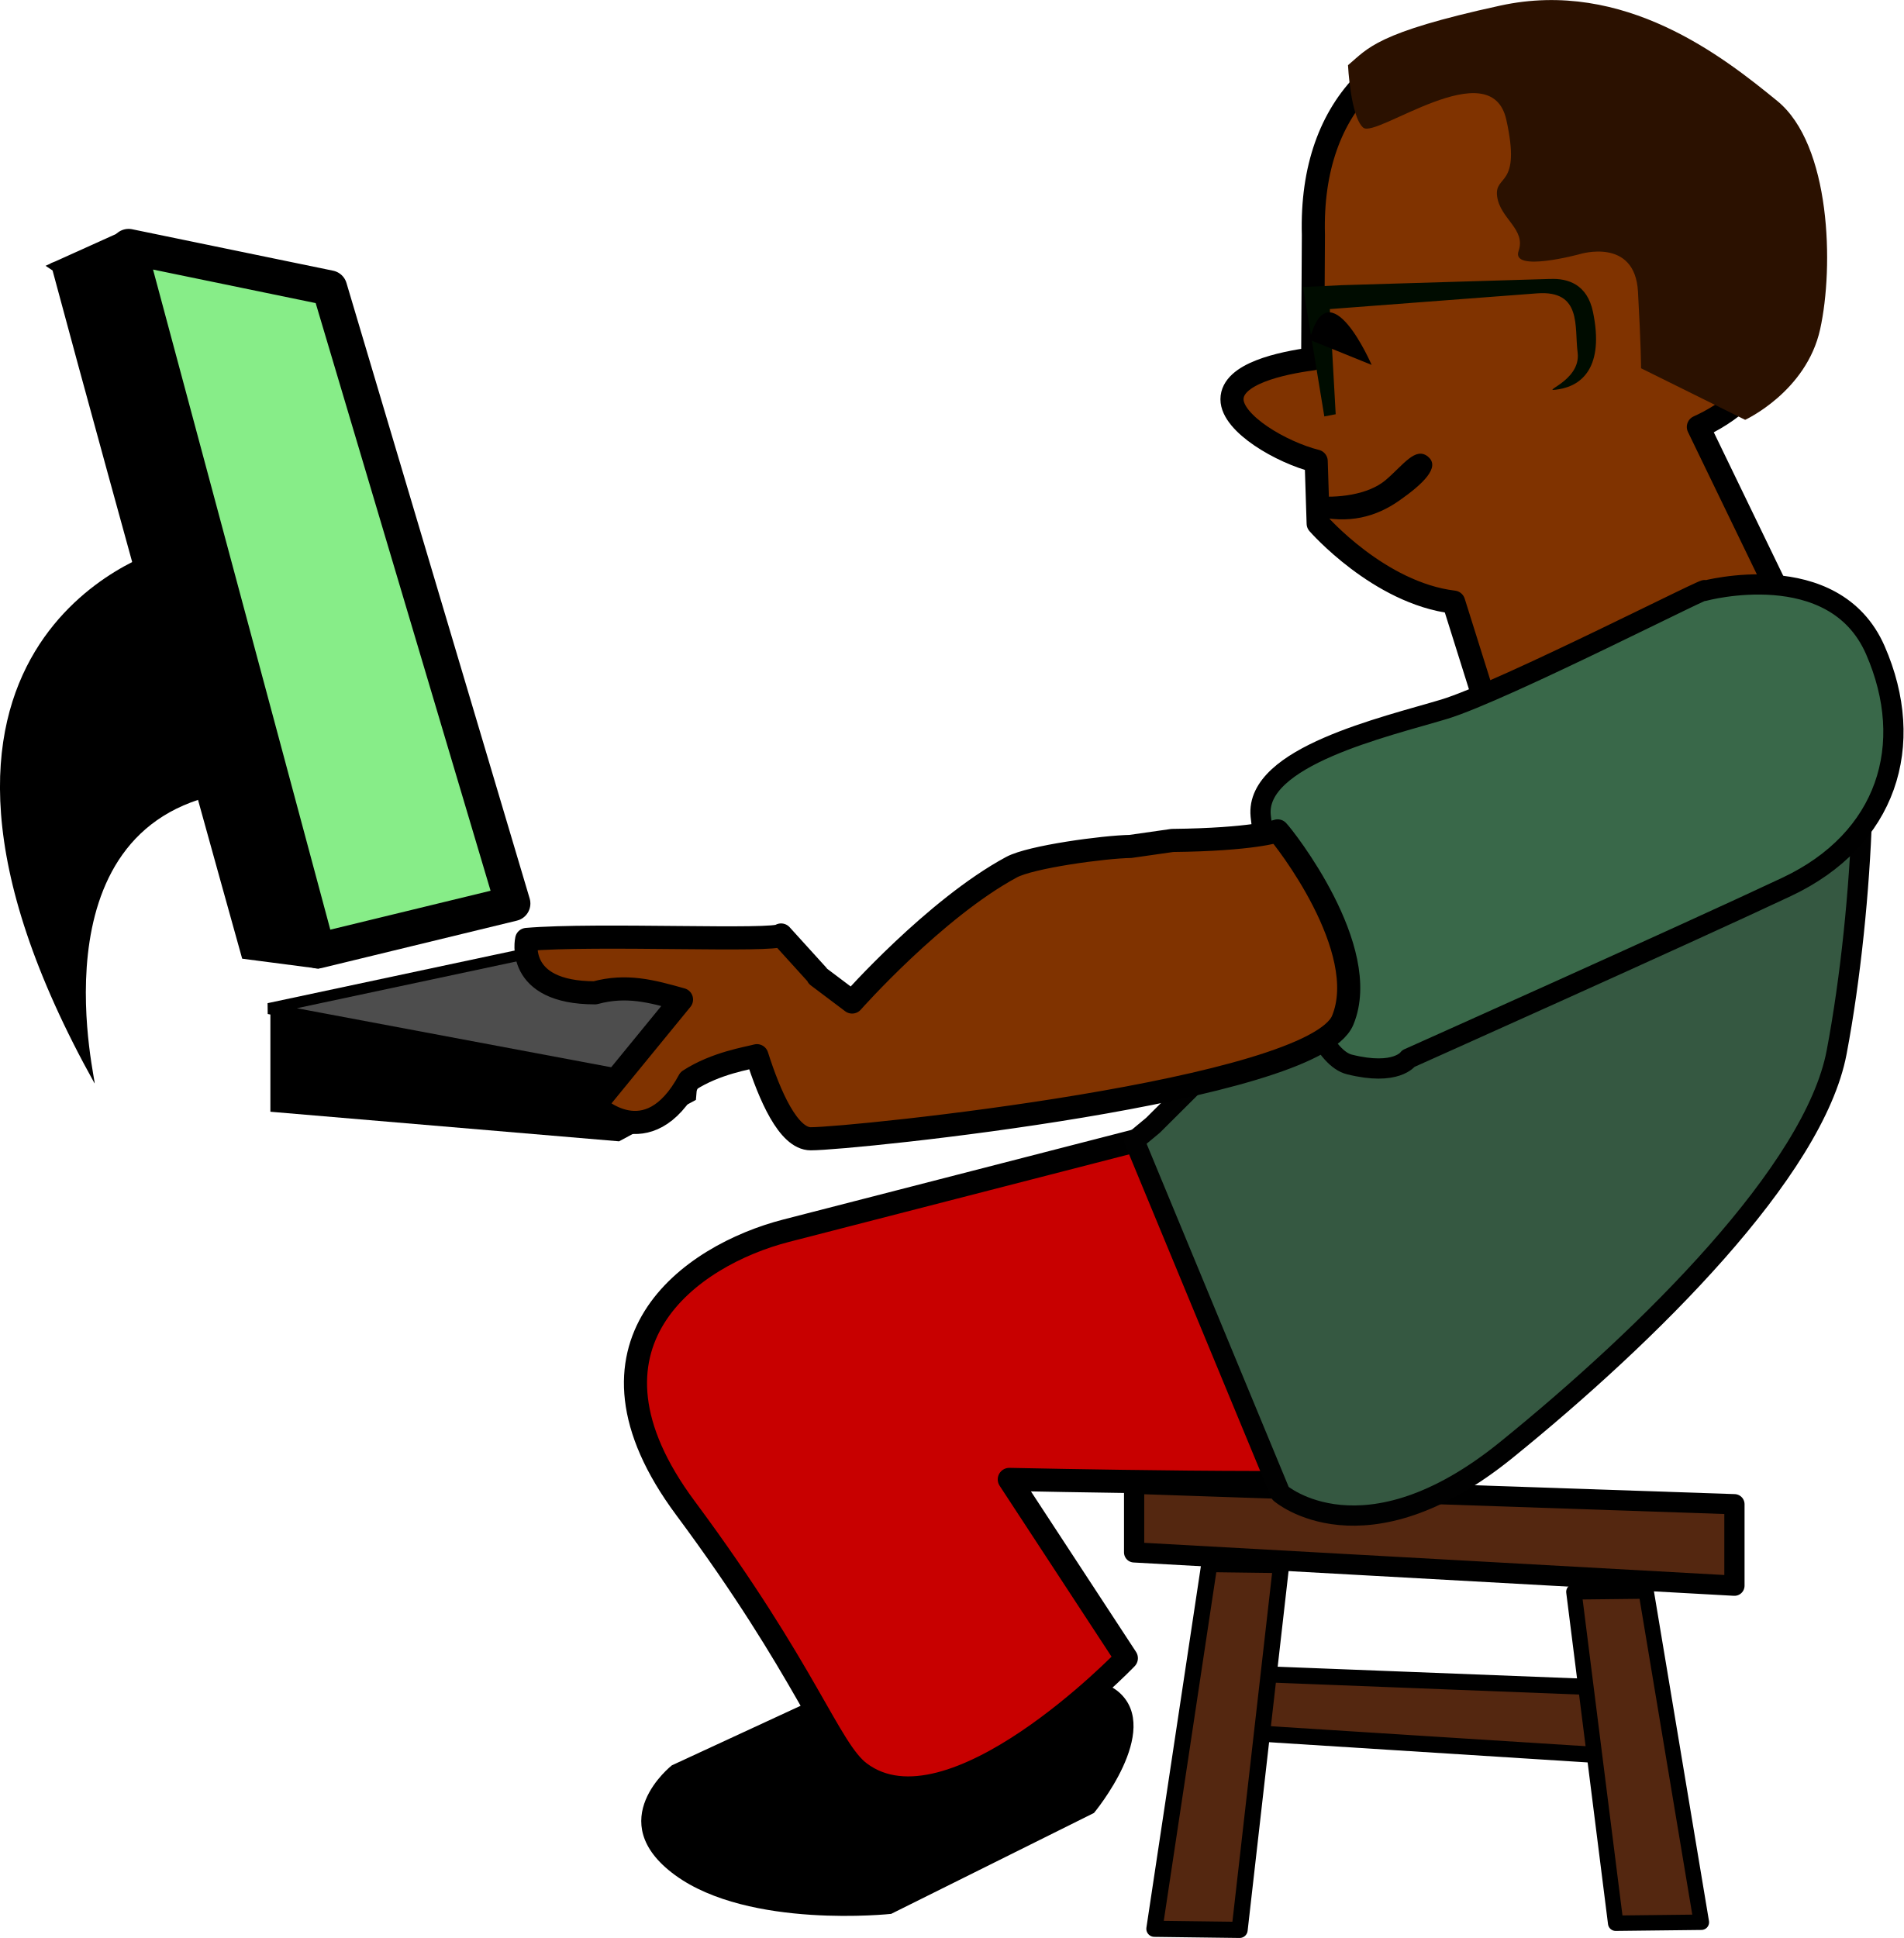
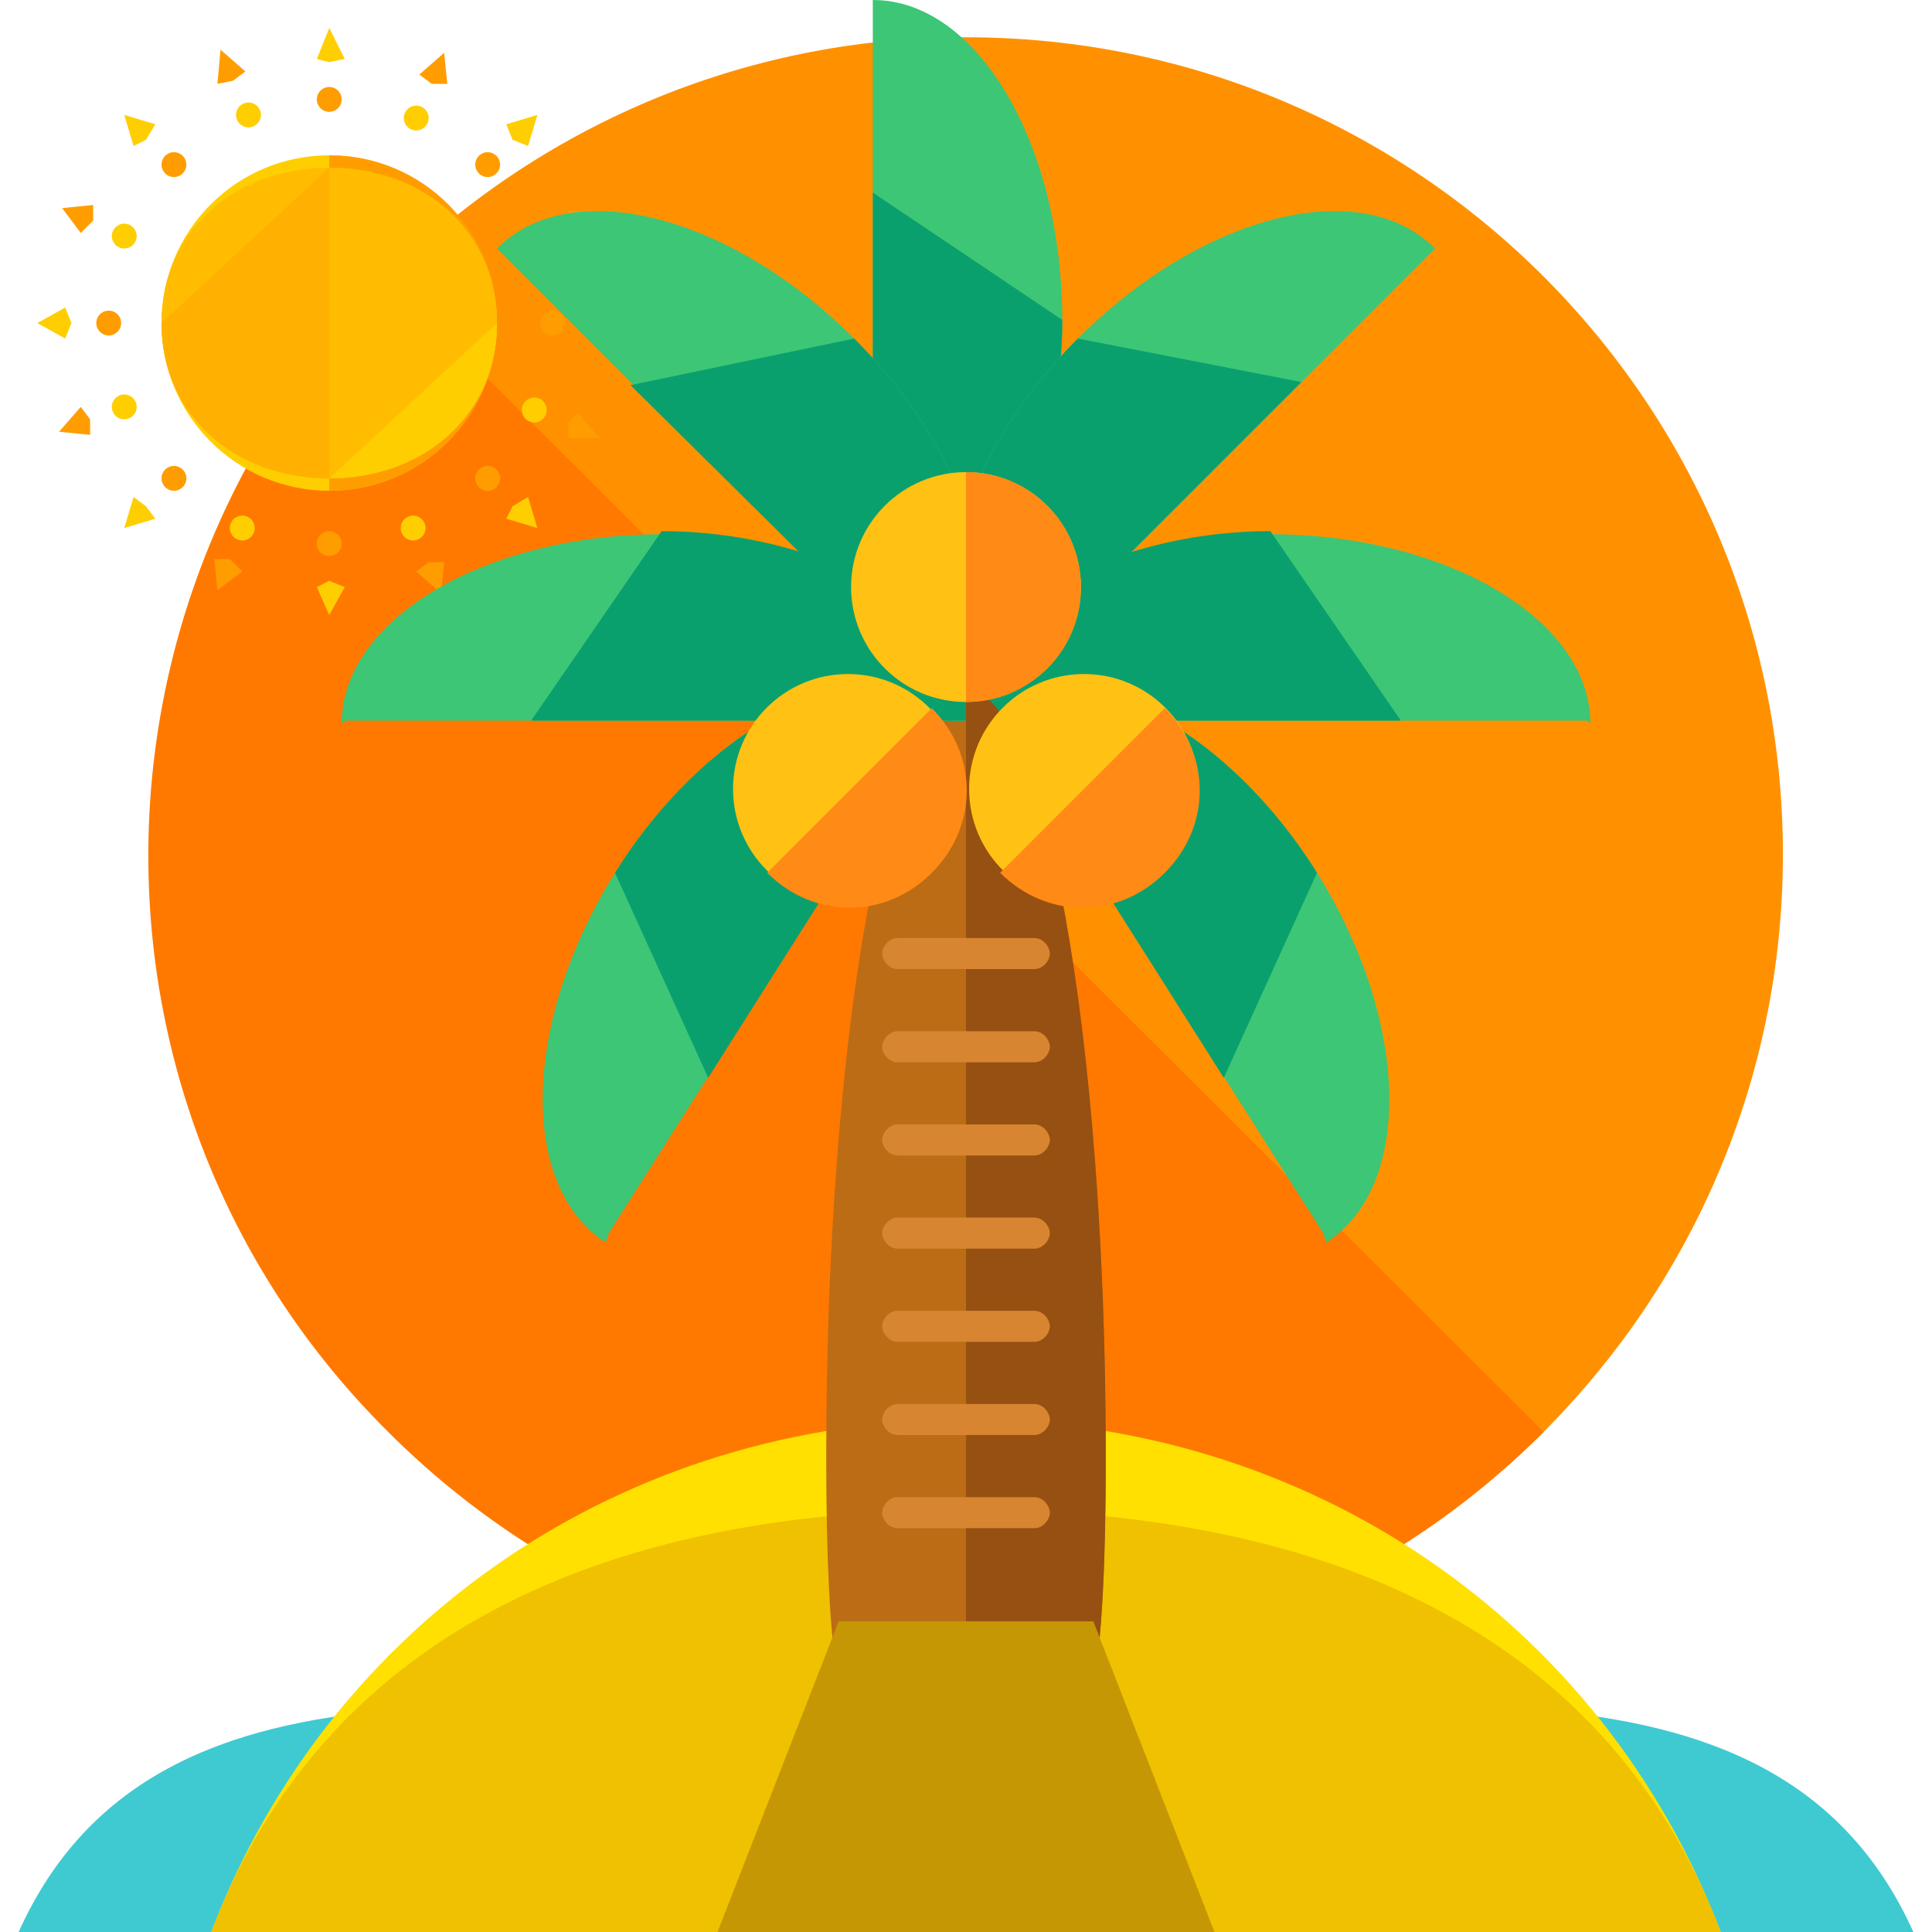
- <svg xmlns="http://www.w3.org/2000/svg" width="13.272mm" height="13.513mm" viewBox="0 0 47.028 47.88" id="svg4329" version="1.1">
-   <defs id="defs4331" />
-   <g id="layer1" transform="translate(483.5139,103.0066)">
-     <g transform="translate(-483.5139,-104.3899)" id="g4278">
-       <g id="g4230">
-         <path style="fill:#542710;fill-opacity:1;fill-rule:evenodd;stroke:#000000;stroke-width:0.397;stroke-linecap:round;stroke-linejoin:round;stroke-miterlimit:4;stroke-dasharray:none;stroke-opacity:1" d="m 29.758,42.69 c 11.001,0.429 11.001,0.429 11.001,0.429 l 0,1.706 -11.001,-0.698 z" id="path4183-6" />
-         <path style="fill:#542710;fill-opacity:1;fill-rule:evenodd;stroke:#000000;stroke-width:0.399;stroke-linecap:round;stroke-linejoin:round;stroke-miterlimit:4;stroke-dasharray:none;stroke-opacity:1" d="m 31.651,40.049 c -1.026,9.015 -1.026,9.015 -1.026,9.015 l -2.105,-0.027 1.358,-9.011 z" id="path4183-1" />
-         <path style="fill:#542710;fill-opacity:1;fill-rule:evenodd;stroke:#000000;stroke-width:0.5;stroke-linecap:round;stroke-linejoin:round;stroke-miterlimit:4;stroke-dasharray:none;stroke-opacity:1" d="m 28.019,38.042 c 14.831,0.505 14.831,0.505 14.831,0.505 l 0,2.013 -14.831,-0.823 z" id="path4183" />
-         <path style="fill:#542710;fill-opacity:1;fill-rule:evenodd;stroke:#000000;stroke-width:0.381;stroke-linecap:round;stroke-linejoin:round;stroke-miterlimit:4;stroke-dasharray:none;stroke-opacity:1" d="m 38.884,40.712 c 1.032,8.187 1.032,8.187 1.032,8.187 l 2.117,-0.024 -1.366,-8.183 z" id="path4183-1-0" />
-       </g>
-       <path id="svg_3" d="m 21.945,42.525 -5.346,2.473 c 0,0 -1.753,1.372 0.078,2.712 1.832,1.34 5.34,0.958 5.34,0.958 l 5.01,-2.493 c 0,0 1.699,-2.036 0.617,-2.984 -1.082,-0.948 -6.017,-0.464 -5.699,-0.665 l -2.5e-4,0 z" style="fill:#000000" />
-       <path id="svg_16" d="m 28.292,29.506 -8.872,2.284 c -2.35,0.605 -5.493,2.803 -2.487,6.851 3.006,4.048 3.546,5.966 4.312,6.539 2.254,1.687 6.582,-2.829 6.582,-2.829 l -2.892,-4.417 c 0,0 8.623,0.187 9.452,-0.021 0.829,-0.208 -5.472,-8.2 -6.094,-8.408 l -2e-6,3.68e-4 z" style="fill:#c80000;fill-opacity:1;stroke:#000000;stroke-width:0.571;stroke-linecap:round;stroke-linejoin:round;stroke-miterlimit:4;stroke-dasharray:none" />
-       <path id="svg_4" d="m 17.339,26.802 -0.146,1.755 -1.898,1.024 -8.615,-0.731 0,-2.486 10.659,0.439 3.09e-4,0 z" style="fill:#000000" />
-       <path id="svg_5" d="m 3.94,14.984 c 0,0 -7.672,2.272 -1.606,13.161 0.101,0.181 -1.606,-6.288 3.212,-7.165 4.819,-0.877 -1.168,-5.849 -1.606,-5.996 l 10e-5,-4.89e-4 z" style="fill:#000000" />
-       <path id="svg_6" d="M 1.424,7.974 2.884,7.315 9.747,18.21 7.775,25.156 6.097,24.937 c 0,0 -3.126,-11.202 -4.673,-16.963 1.155,-0.465 2e-4,1.85e-4 2e-4,1.85e-4 z" style="fill:#000000;stroke:#000000;stroke-width:0.29" />
-       <path id="svg_7" d="m 45.667,17.876 c 0.584,0.731 0.402,5.842 -0.292,9.505 -0.555,2.93 -4.639,6.972 -8.163,9.827 -3.524,2.854 -5.58,1.068 -5.58,1.068 l -3.606,-8.71 0.459,-0.381 8.275,-8.237 8.907,-3.071 0,1.83e-4 z" style="fill:#355841;fill-opacity:1;stroke:#010101;stroke-width:0.5;stroke-linecap:round;stroke-linejoin:round;stroke-miterlimit:4;stroke-dasharray:none;stroke-opacity:1" />
-       <path id="svg_8" d="M 37.239,2.065 C 34.374,2.135 32.356,3.882 32.448,7.186 l -0.017,3.062 c -0.789,0.106 -1.994,0.367 -1.994,0.999 0,0.601 1.215,1.311 2.08,1.529 l 0.049,1.541 c 0,0 1.501,1.72 3.348,1.942 l 1.249,3.976 6.753,-4.26 -1.957,-4.044 C 42.643,11.623 43.621,10.973 44.034,9.651 44.7,7.515 44.591,5.211 41.925,3.342 41.092,2.758 38.541,2.033 37.239,2.065 l 3.89e-4,-1.22e-4 z" style="fill:#803300;stroke:#000000;stroke-width:0.571;stroke-linecap:round;stroke-linejoin:round;stroke-miterlimit:4;stroke-dasharray:none" />
-       <path id="svg_9" d="m 42.097,15.983 c 0,0 3.212,-0.877 4.234,1.462 1.022,2.34 0.292,4.68 -2.19,5.849 -2.482,1.17 -9.345,4.241 -9.345,4.241 0,0 -0.292,0.439 -1.46,0.146 -1.168,-0.293 -2.044,-4.68 -2.19,-6.142 -0.146,-1.462 3.066,-2.193 4.527,-2.632 1.46,-0.439 6.863,-3.217 6.425,-2.925 l -9.9e-5,0 z" style="fill:#396849;stroke:#000000;stroke-width:0.5;stroke-linecap:round;stroke-linejoin:round;stroke-miterlimit:4;stroke-dasharray:none;stroke-opacity:1" />
-       <path id="svg_10" d="m 38.295,8.274 -5.142,0.154 -0.961,0.046 0.526,3.197 0.281,-0.054 -0.145,-2.598 5.124,-0.389 c 1.109,-0.08 0.916,0.829 0.998,1.461 0.094,0.728 -1.026,0.999 -0.463,0.908 0.564,-0.091 1.125,-0.542 0.843,-1.907 -0.141,-0.683 -0.618,-0.838 -1.061,-0.817 l 1.49e-4,-0.001 z" style="fill:#000c00" />
-       <path id="svg_11" d="M 3.177,7.473 8.142,8.497 12.668,23.705 7.85,24.875 3.177,7.473 l 0,-1.83e-4 z" style="fill:#87ed88;fill-opacity:1;stroke:#000000;stroke-width:0.871;stroke-linecap:round;stroke-linejoin:round" />
-       <path id="svg_12" d="m 17.882,26.301 -4.38,-1.462 -6.863,1.462 9.345,1.755 1.898,-1.755 9.9e-5,0 z" style="fill:#4d4d4d;stroke:#000000;stroke-width:0.273" />
-       <path id="svg_13" d="m 27.929,22.295 c -0.664,0.012 -2.463,0.256 -2.938,0.512 -1.898,1.024 -3.939,3.332 -3.939,3.332 l -0.85,-0.64 -0.006,-0.025 -0.899,-0.991 c -0.115,0.171 -4.574,-0.039 -6.286,0.11 0,0 -0.3,1.317 1.688,1.319 0.777,-0.209 1.385,-0.046 2.138,0.166 l -2.138,2.614 c 0,0 1.305,1.282 2.327,-0.619 0.66,-0.429 1.462,-0.548 1.674,-0.608 0.313,0.983 0.776,2.053 1.33,2.053 1.022,0 12.412,-1.173 13.142,-2.928 0.73,-1.755 -1.461,-4.533 -1.607,-4.679 0,0 -0.61,0.215 -2.601,0.236 l -1.036,0.148 1.07e-4,0 z" style="fill:#803300;fill-opacity:1;stroke:#000000;stroke-width:0.571;stroke-linecap:round;stroke-linejoin:round;stroke-miterlimit:4;stroke-dasharray:none" />
-       <path id="svg_14" d="m 35.281,12.666 c -0.313,-0.258 -0.612,0.207 -1.046,0.576 -0.434,0.369 -1.204,0.455 -1.773,0.395 l 0,0.487 c 0.857,0.216 1.535,0.029 2.111,-0.376 0.577,-0.405 1.021,-0.824 0.708,-1.081 z" style="fill:#000000" />
-       <path id="svg_15" d="m 32.355,9.777 1.532,0.621 c 0,0 -1.058,-2.448 -1.532,-0.621 z" style="fill:#000000" />
-       <path id="svg_20" d="m 33.681,4.537 c 0.316,0.27 3.155,-1.896 3.533,-0.197 0.378,1.699 -0.298,1.337 -0.227,1.892 0.071,0.555 0.719,0.811 0.53,1.352 -0.189,0.541 1.513,0.077 1.513,0.077 0,0 1.362,-0.425 1.437,0.927 0.076,1.352 0.076,1.893 0.076,1.893 l 2.572,1.274 c 0,0 1.513,-0.695 1.853,-2.24 0.341,-1.545 0.265,-4.557 -1.059,-5.638 -1.324,-1.081 -3.775,-3.026 -6.846,-2.356 -3.072,0.67 -3.261,1.053 -3.76,1.472 0,0 0.062,1.274 0.378,1.545 z" style="fill:#2b1100" />
-     </g>
+ <svg xmlns="http://www.w3.org/2000/svg" version="1.1" id="Layer_1" x="0px" y="0px" viewBox="0 0 497.6 497.6" style="enable-background:new 0 0 497.6 497.6;" xml:space="preserve">
+   <path style="fill:#3FCAD1;" d="M492.8,497.6c-36-80-140-54.4-244-54.4s-208-25.6-244,54.4H492.8z" />
+   <circle style="fill:#FF9100;" cx="248.8" cy="220" r="210.4" />
+   <path style="fill:#FF7900;" d="M397.6,368.8c-82.4,82.4-215.2,82.4-297.6,0C17.6,287.2,17.6,153.6,100,72" />
+   <circle style="fill:#FFCE00;" cx="84.8" cy="83.2" r="43.2" />
+   <path style="fill:#FF9D00;" d="M84.8,40c24,0,43.2,19.2,43.2,43.2s-19.2,43.2-43.2,43.2" />
+   <path style="fill:#FFBC00;" d="M128,83.2c0,24-19.2,40-43.2,40s-43.2-16-43.2-40s19.2-40,43.2-40S128,59.2,128,83.2z" />
+   <path style="fill:#FFB000;" d="M84.8,43.2c24,0,43.2,16,43.2,40s-19.2,40-43.2,40s-43.2-16-43.2-40" />
+   <path style="fill:#FFBC00;" d="M84.8,43.2c24,0,43.2,16,43.2,40s-19.2,40-43.2,40" />
+   <path style="fill:#FFCE00;" d="M128,83.2c0,24-19.2,40-43.2,40" />
+   <circle style="fill:#FF9D00;" cx="84.8" cy="25.6" r="3.2" />
+   <polygon style="fill:#FFCE00;" points="88.8,15.2 84.8,16 81.6,15.2 84.8,7.2 " />
+   <circle style="fill:#FF9D00;" cx="84.8" cy="140" r="3.2" />
+   <polygon style="fill:#FFCE00;" points="81.6,151.2 84.8,149.6 88.8,151.2 84.8,158.4 " />
+   <circle style="fill:#FF9D00;" cx="125.6" cy="42.4" r="3.2" />
+   <polygon style="fill:#FFCE00;" points="136,37.6 132,36 130.4,32 138.4,29.6 " />
+   <circle style="fill:#FF9D00;" cx="44.8" cy="123.2" r="3.2" />
+   <polygon style="fill:#FFCE00;" points="34.4,128 37.6,130.4 40,133.6 32,136 " />
+   <circle style="fill:#FF9D00;" cx="142.4" cy="83.2" r="3.2" />
+   <polygon style="fill:#FFCE00;" points="152.8,87.2 152,83.2 152.8,79.2 160.8,83.2 " />
+   <circle style="fill:#FF9D00;" cx="28" cy="83.2" r="3.2" />
+   <polygon style="fill:#FFCE00;" points="16.8,79.2 18.4,83.2 16.8,87.2 9.6,83.2 " />
+   <circle style="fill:#FF9D00;" cx="125.6" cy="123.2" r="3.2" />
+   <polygon style="fill:#FFCE00;" points="130.4,133.6 132,130.4 136,128 138.4,136 " />
+   <circle style="fill:#FF9D00;" cx="44.8" cy="42.4" r="3.2" />
+   <g>
+     <polygon style="fill:#FFCE00;" points="40,32 37.6,36 34.4,37.6 32,29.6  " />
+     <circle style="fill:#FFCE00;" cx="107.2" cy="30.4" r="3.2" />
  </g>
+   <polygon style="fill:#FF9D00;" points="115.2,21.6 111.2,21.6 108,19.2 114.4,13.6 " />
+   <circle style="fill:#FFCE00;" cx="62.4" cy="136" r="3.2" />
+   <polygon style="fill:#FF9D00;" points="55.2,144 59.2,144 62.4,147.2 56,152 " />
+   <circle style="fill:#FFCE00;" cx="138.4" cy="61.6" r="3.2" />
+   <polygon style="fill:#FF9D00;" points="149.6,60.8 147.2,58.4 146.4,54.4 155.2,54.4 " />
+   <circle style="fill:#FFCE00;" cx="32" cy="104.8" r="3.2" />
+   <polygon style="fill:#FF9D00;" points="20.8,104.8 23.2,108 23.2,112 15.2,111.2 " />
+   <circle style="fill:#FFCE00;" cx="137.6" cy="105.6" r="3.2" />
+   <polygon style="fill:#FF9D00;" points="146.4,112.8 146.4,108.8 148.8,106.4 154.4,112.8 " />
+   <circle style="fill:#FFCE00;" cx="32" cy="60.8" r="3.2" />
+   <polygon style="fill:#FF9D00;" points="24,52.8 24,56.8 20.8,60 16,53.6 " />
+   <circle style="fill:#FFCE00;" cx="106.4" cy="136" r="3.2" />
+   <polygon style="fill:#FF9D00;" points="107.2,147.2 110.4,144.8 114.4,144.8 113.6,152.8 " />
+   <circle style="fill:#FFCE00;" cx="64" cy="29.6" r="3.2" />
+   <polygon style="fill:#FF9D00;" points="63.2,18.4 60,20.8 56,21.6 56.8,12.8 " />
+   <path style="fill:#FFE000;" d="M443.2,497.6c-30.4-80-106.4-132-194.4-132s-164,52-194.4,132H443.2z" />
+   <path style="fill:#EFC100;" d="M443.2,497.6c-30.4-80-106.4-108.8-194.4-108.8s-164,28.8-194.4,108.8H443.2z" />
+   <path style="fill:#BC6C15;" d="M284.8,375.2c0,109.6-16,68-36,68s-36,40.8-36-68c0-109.6,16-197.6,36-197.6S284.8,266.4,284.8,375.2  z" />
+   <path style="fill:#3CC676;" d="M224.8,0c27.2,0,48.8,37.6,48.8,82.4s-24.8,82.4-48.8,82.4V1.6" />
+   <path style="fill:#0AA06E;" d="M273.6,82.4c0,44.8-24.8,82.4-48.8,82.4V49.6" />
+   <path style="fill:#3CC676;" d="M128,64c19.2-19.2,60-8.8,92,23.2s42.4,73.6,23.2,92L129.6,65.6" />
+   <path style="fill:#0AA06E;" d="M220,87.2c32,32,42.4,73.6,23.2,92l-80.8-80" />
+   <path style="fill:#3CC676;" d="M88,186.4c0-27.2,37.6-48.8,82.4-48.8s82.4,24,82.4,48h-164" />
+   <path style="fill:#0AA06E;" d="M170.4,136.8c44.8,0,83.2,24.8,83.2,48.8H136.8" />
+   <path style="fill:#3CC676;" d="M156,320c-22.4-14.4-21.6-56.8,2.4-95.2s62.4-57.6,84.8-43.2l-86.4,136" />
+   <path style="fill:#0AA06E;" d="M158.4,224.8c24-38.4,62.4-57.6,84.8-43.2l-60.8,96" />
+   <path style="fill:#3CC676;" d="M369.6,64c-19.2-19.2-60-8.8-92,23.2s-42.4,73.6-23.2,92L368,65.6" />
+   <path style="fill:#0AA06E;" d="M277.6,87.2c-32,32-42.4,73.6-23.2,92l80.8-80.8" />
+   <path style="fill:#3CC676;" d="M409.6,186.4c0-27.2-37.6-48.8-82.4-48.8s-82.4,24-82.4,48h164" />
+   <path style="fill:#0AA06E;" d="M327.2,136.8c-44.8,0-83.2,24.8-83.2,48.8h116.8" />
+   <path style="fill:#3CC676;" d="M341.6,320c22.4-14.4,21.6-56.8-2.4-95.2s-62.4-57.6-84.8-43.2l86.4,136" />
+   <path style="fill:#0AA06E;" d="M339.2,224.8c-24-38.4-62.4-57.6-84.8-43.2l60.8,96" />
+   <path style="fill:#965011;" d="M248.8,177.6c20,0,36,88.8,36,197.6c0,109.6-16,68-36,68" />
+   <circle style="fill:#FFC114;" cx="218.4" cy="203.2" r="29.6" />
+   <path style="fill:#FF8A15;" d="M240,182.4c12,12,12,30.4,0,42.4c-12,12-30.4,12-42.4,0" />
+   <circle style="fill:#FFC114;" cx="279.2" cy="203.2" r="29.6" />
+   <path style="fill:#FF8A15;" d="M300,182.4c12,12,12,30.4,0,42.4c-12,12-30.4,12-42.4,0" />
+   <circle style="fill:#FFC114;" cx="248.8" cy="151.2" r="29.6" />
+   <path style="fill:#FF8A15;" d="M248.8,121.6c16.8,0,29.6,13.6,29.6,29.6c0,16.8-13.6,29.6-29.6,29.6" />
+   <g>
+     <path style="fill:#D88532;" d="M270.4,245.6c0,1.6-1.6,4-4,4h-35.2c-2.4,0-4-2.4-4-4l0,0c0-1.6,1.6-4,4-4h35.2   C268.8,241.6,270.4,244,270.4,245.6L270.4,245.6z" />
+     <path style="fill:#D88532;" d="M270.4,269.6c0,1.6-1.6,4-4,4h-35.2c-2.4,0-4-2.4-4-4l0,0c0-1.6,1.6-4,4-4h35.2   C268.8,265.6,270.4,268,270.4,269.6L270.4,269.6z" />
+     <path style="fill:#D88532;" d="M270.4,293.6c0,1.6-1.6,4-4,4h-35.2c-2.4,0-4-2.4-4-4l0,0c0-1.6,1.6-4,4-4h35.2   C268.8,289.6,270.4,292,270.4,293.6L270.4,293.6z" />
+     <path style="fill:#D88532;" d="M270.4,317.6c0,1.6-1.6,4-4,4h-35.2c-2.4,0-4-2.4-4-4l0,0c0-1.6,1.6-4,4-4h35.2   C268.8,313.6,270.4,316,270.4,317.6L270.4,317.6z" />
+     <path style="fill:#D88532;" d="M270.4,341.6c0,1.6-1.6,4-4,4h-35.2c-2.4,0-4-2.4-4-4l0,0c0-1.6,1.6-4,4-4h35.2   C268.8,337.6,270.4,340,270.4,341.6L270.4,341.6z" />
+     <path style="fill:#D88532;" d="M270.4,365.6c0,1.6-1.6,4-4,4h-35.2c-2.4,0-4-2.4-4-4l0,0c0-1.6,1.6-4,4-4h35.2   C268.8,361.6,270.4,364,270.4,365.6L270.4,365.6z" />
+     <path style="fill:#D88532;" d="M270.4,389.6c0,1.6-1.6,4-4,4h-35.2c-2.4,0-4-2.4-4-4l0,0c0-1.6,1.6-4,4-4h35.2   C268.8,385.6,270.4,388,270.4,389.6L270.4,389.6z" />
+   </g>
+   <polygon style="fill:#C69705;" points="312.8,497.6 184.8,497.6 216,417.6 281.6,417.6 " />
+   <g>
+ </g>
+   <g>
+ </g>
+   <g>
+ </g>
+   <g>
+ </g>
+   <g>
+ </g>
+   <g>
+ </g>
+   <g>
+ </g>
+   <g>
+ </g>
+   <g>
+ </g>
+   <g>
+ </g>
+   <g>
+ </g>
+   <g>
+ </g>
+   <g>
+ </g>
+   <g>
+ </g>
+   <g>
+ </g>
</svg>
